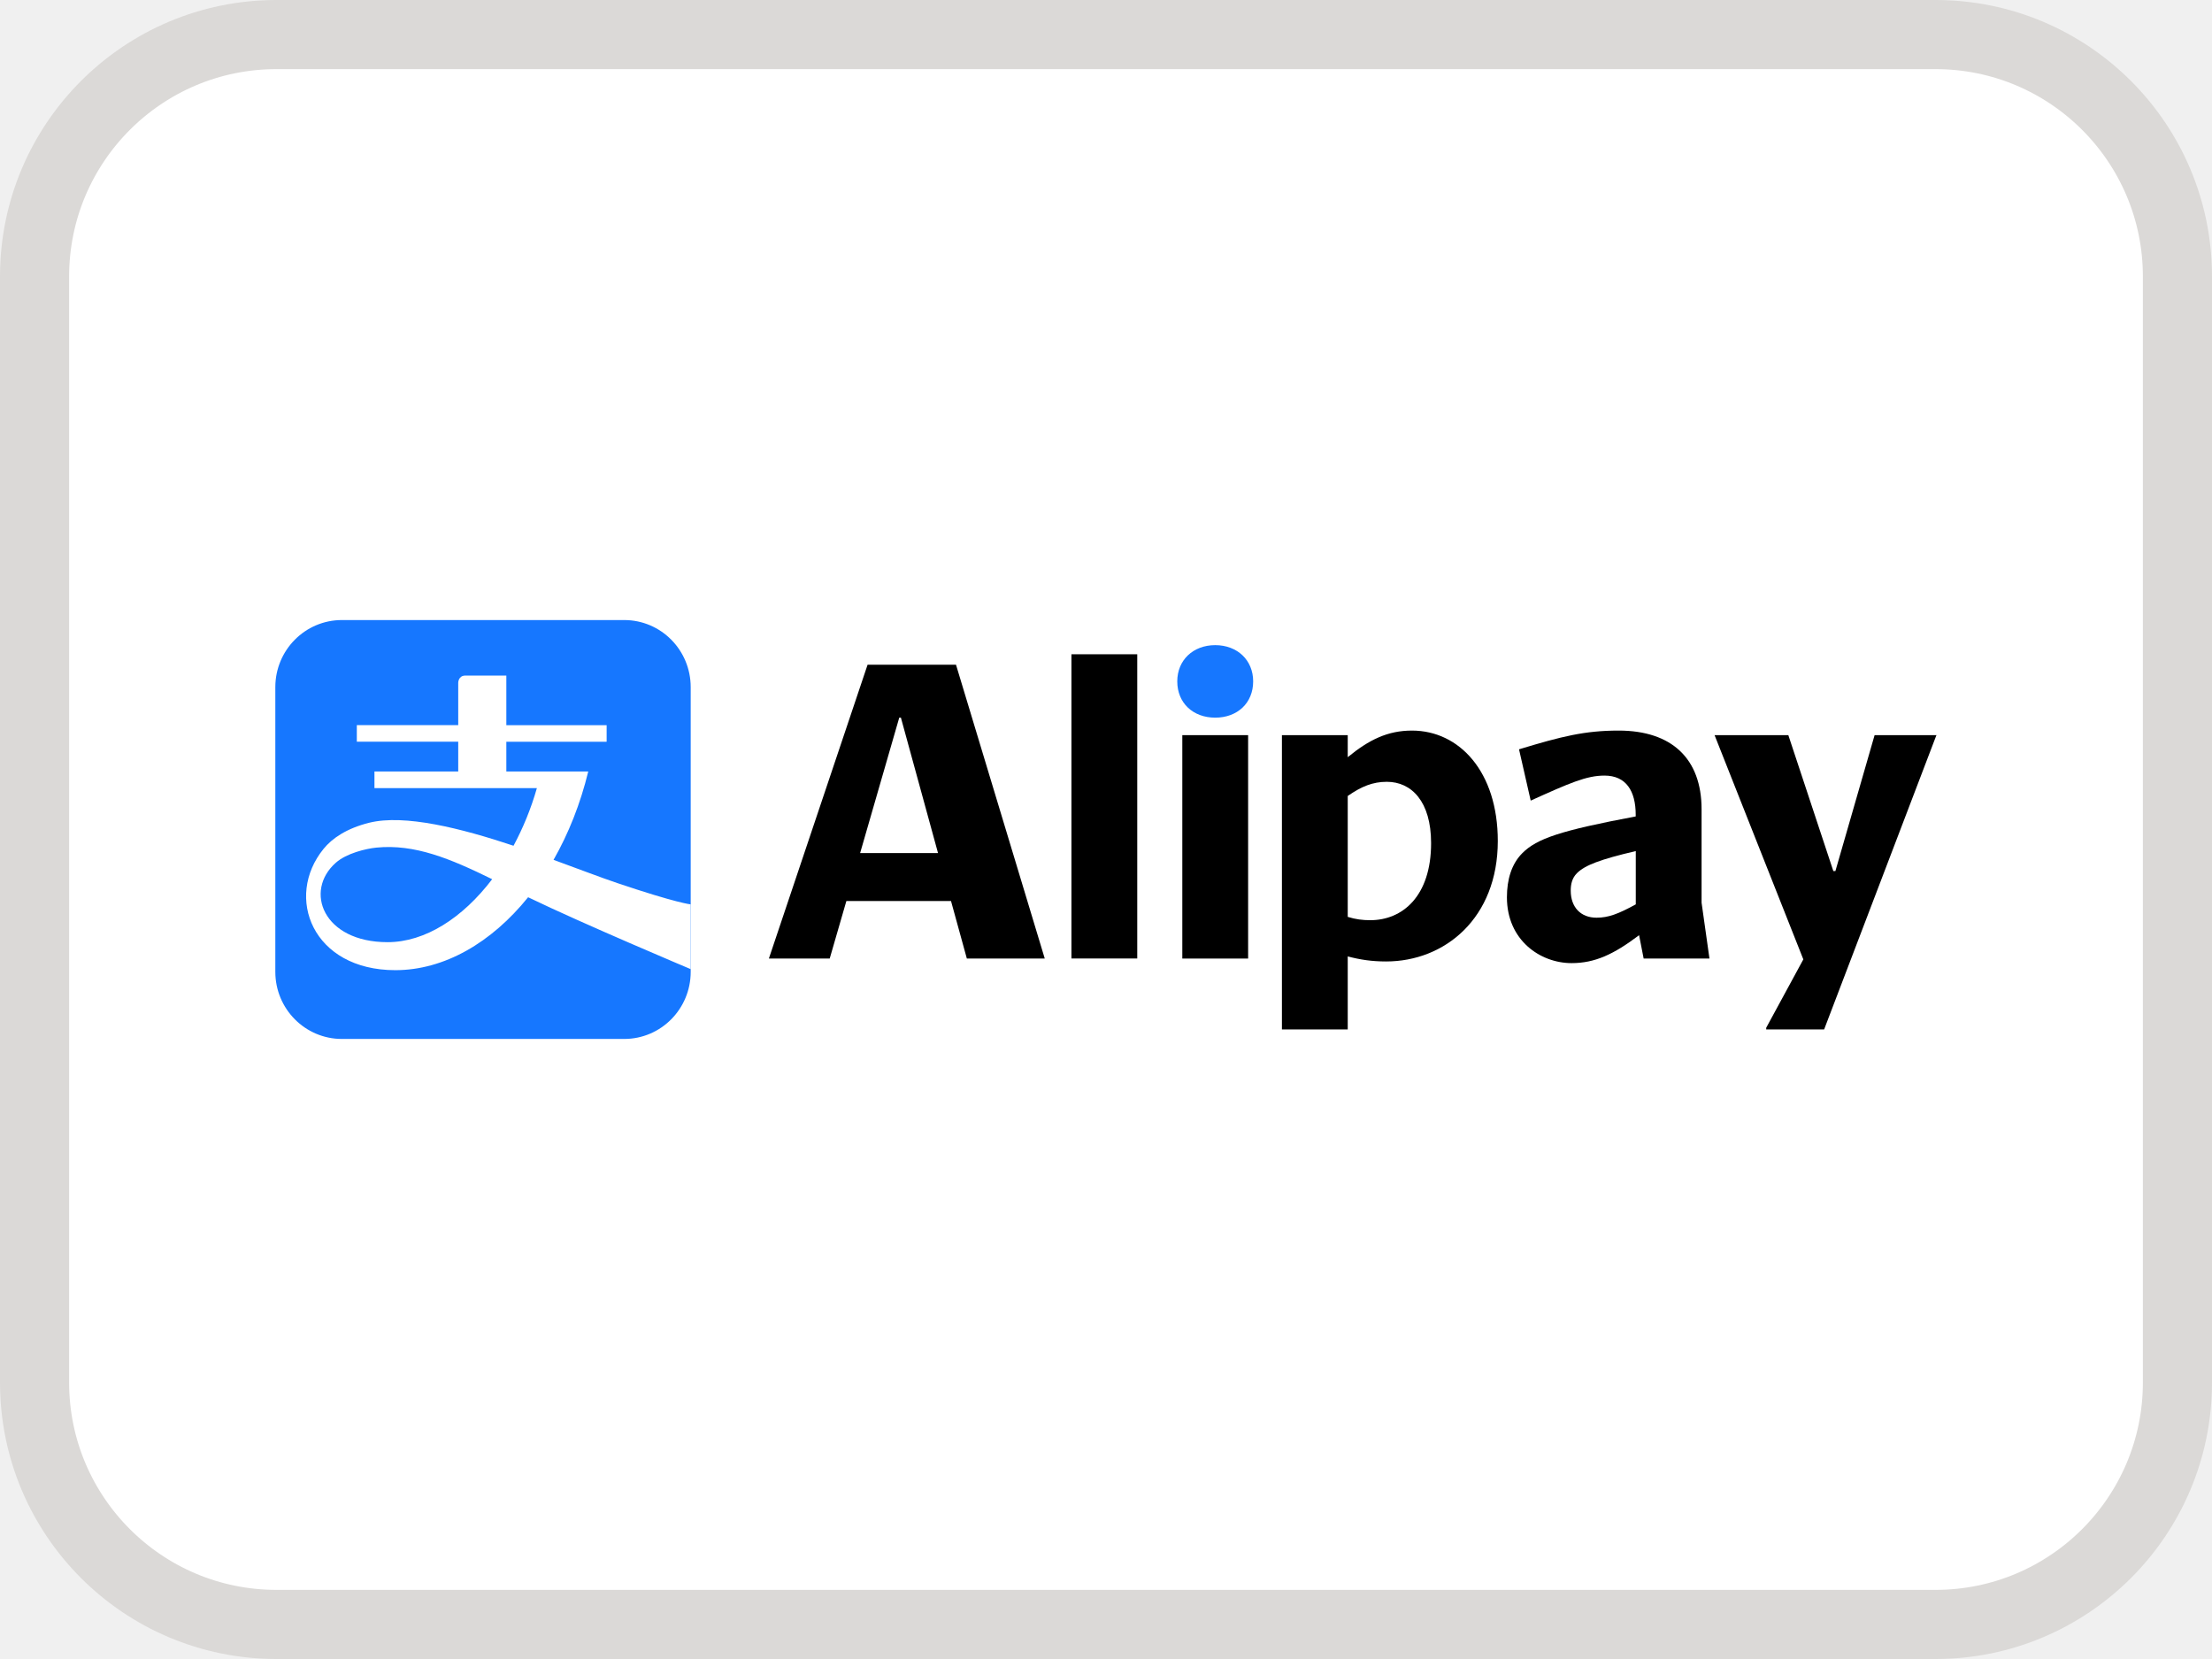
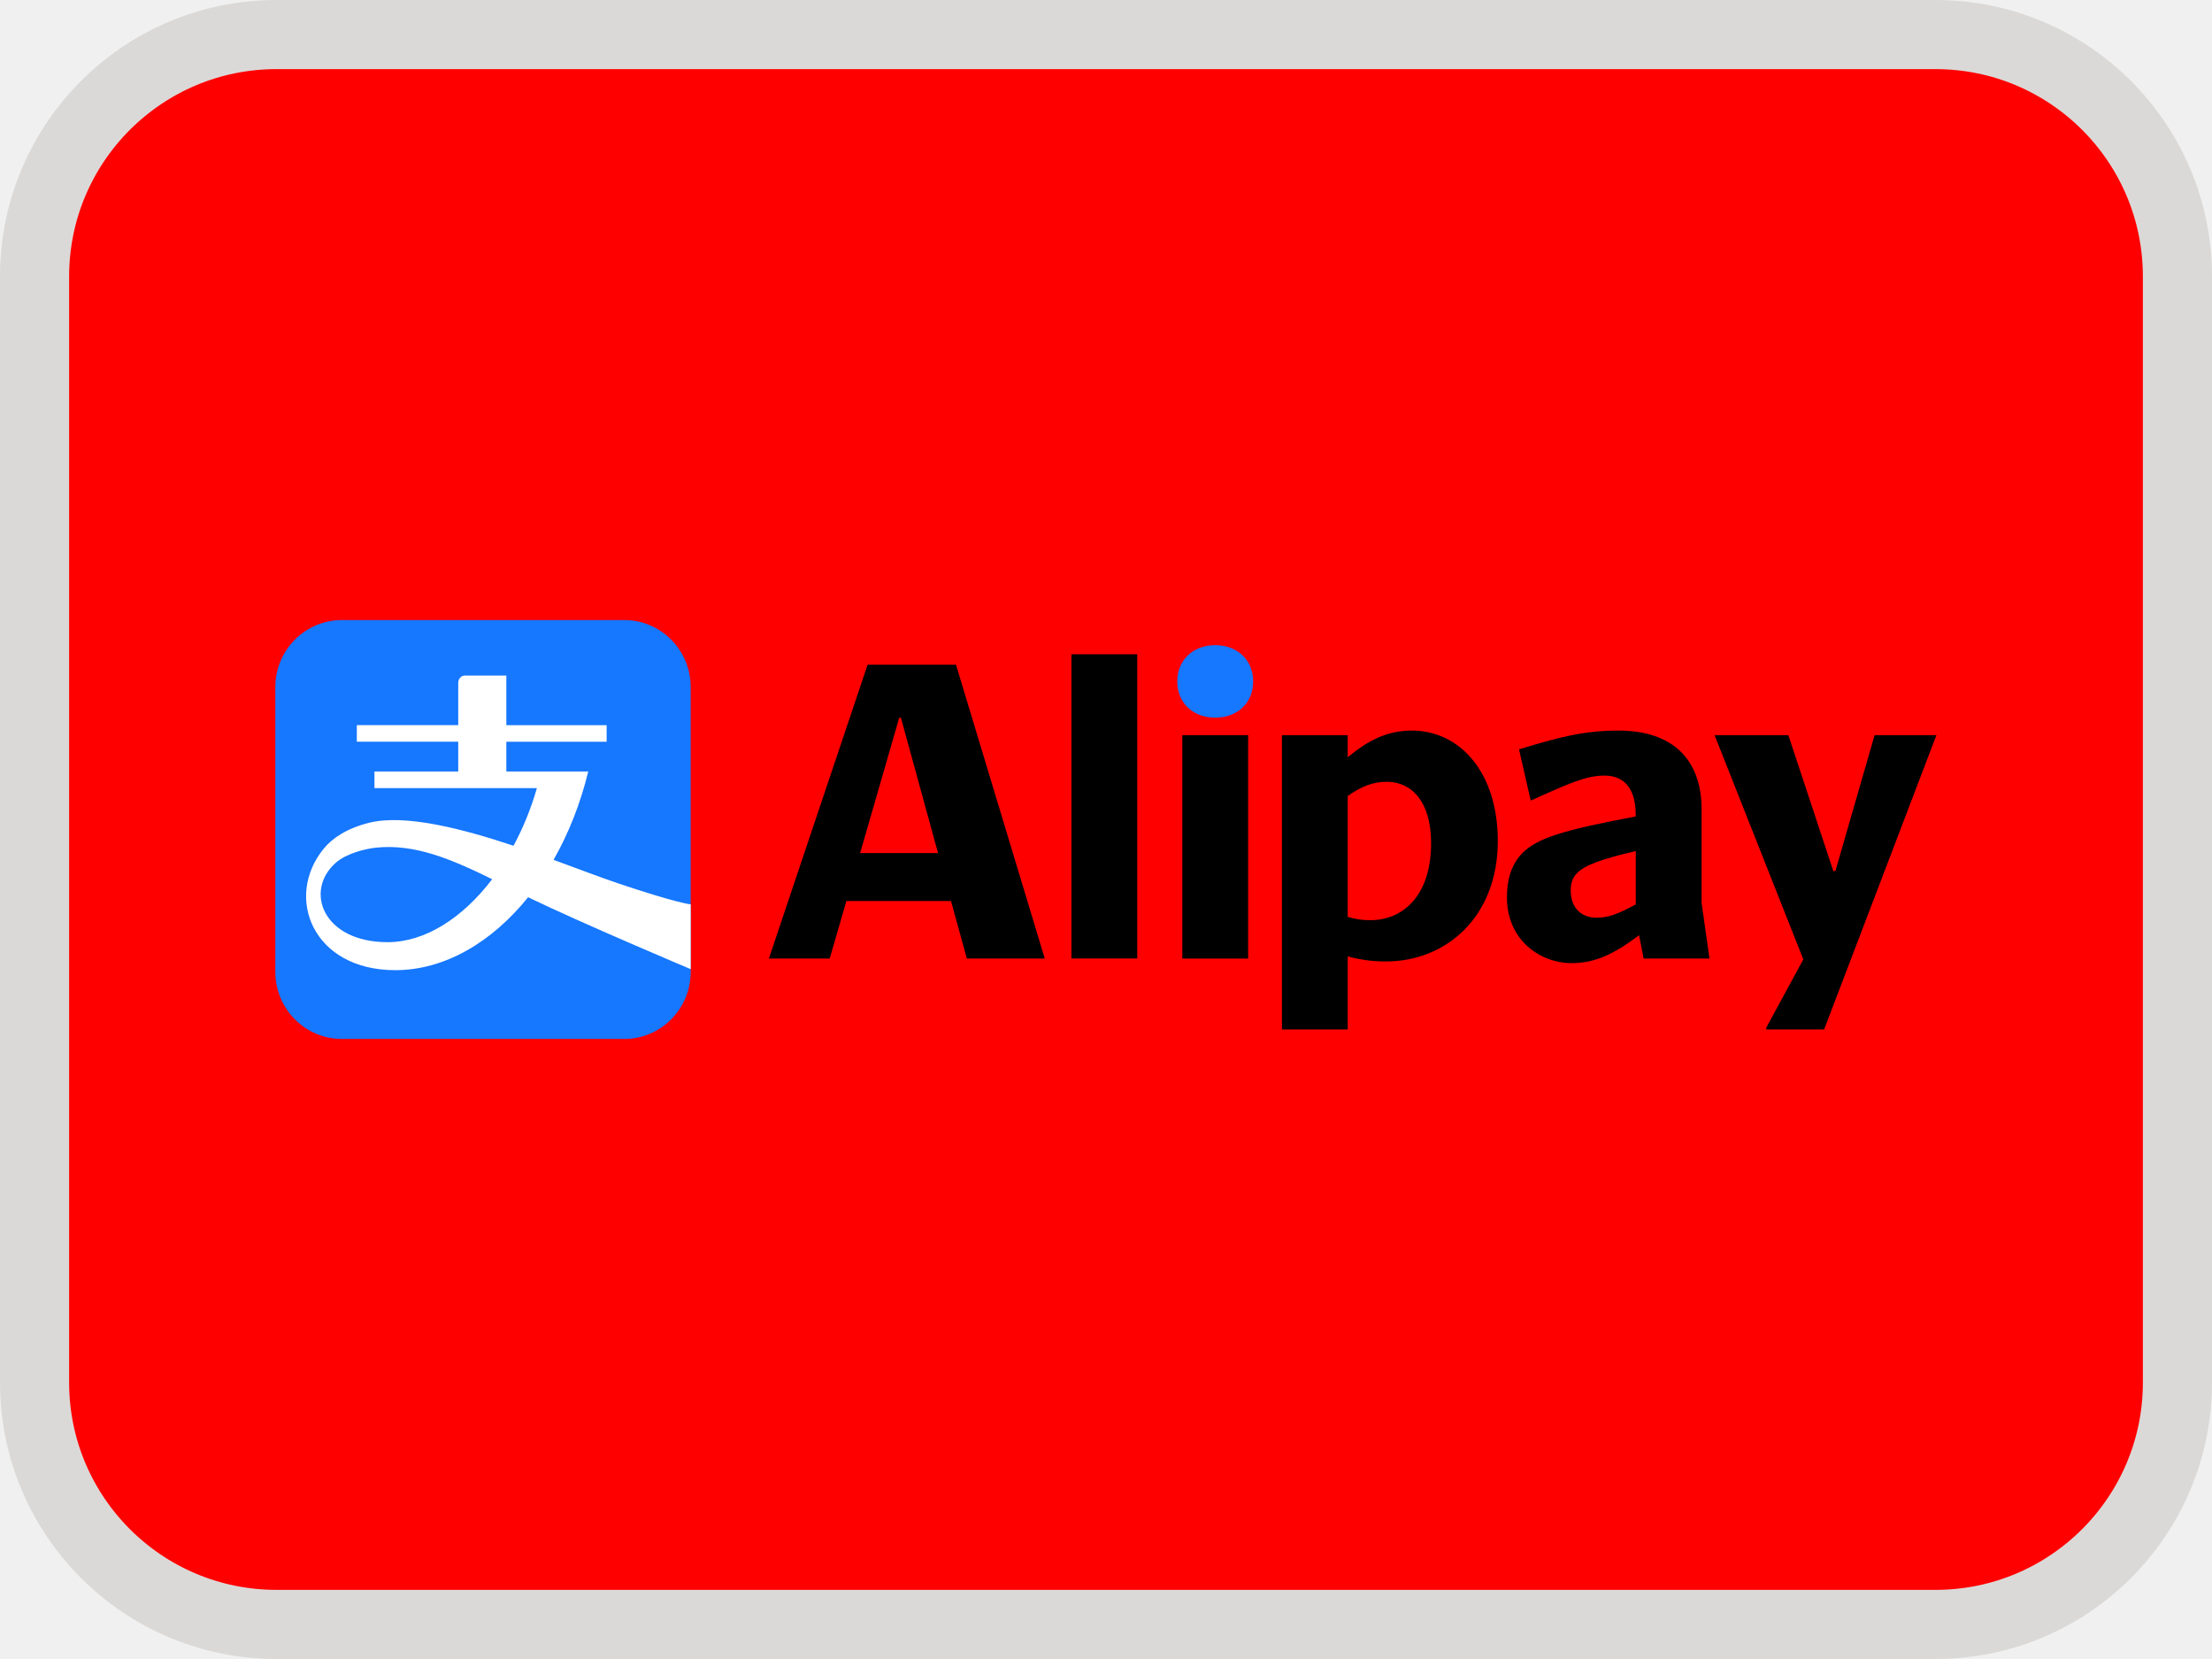
<svg xmlns="http://www.w3.org/2000/svg" width="32" height="24" viewBox="0 0 32 24" fill="none">
-   <rect x="0.5" y="0.5" width="31" height="23" rx="3.5" fill="white" />
+   <rect x="0.5" y="0.5" width="31" height="23" rx="3.5" fill="red" />
  <rect x="0.5" y="0.5" width="31" height="23" rx="3.5" stroke="#DBD9D7" />
  <path d="M9.03 8.97H4.946C4.414 8.97 3.983 9.405 3.983 9.941V14.059C3.983 14.595 4.414 15.03 4.946 15.03H9.03C9.562 15.03 9.992 14.595 9.992 14.059V9.941C9.992 9.404 9.562 8.97 9.03 8.97Z" fill="#1677FF" />
  <path d="M8.93 12.775C8.69 12.694 8.367 12.57 8.008 12.439C8.224 12.06 8.396 11.629 8.51 11.161H7.325V10.731H8.776V10.491H7.325V9.773H6.733C6.629 9.773 6.629 9.877 6.629 9.877V10.49H5.162V10.73H6.629V11.161H5.417V11.401H7.767C7.682 11.699 7.566 11.98 7.429 12.235C6.667 11.981 5.853 11.776 5.342 11.902C5.015 11.983 4.804 12.128 4.681 12.28C4.113 12.977 4.52 14.035 5.719 14.035C6.428 14.035 7.111 13.636 7.64 12.98C8.429 13.362 9.992 14.02 9.992 14.02V13.083C9.992 13.083 9.796 13.067 8.93 12.775ZM5.607 13.63C4.672 13.63 4.396 12.888 4.858 12.481C5.012 12.344 5.294 12.277 5.444 12.262C5.999 12.207 6.513 12.421 7.12 12.719C6.693 13.28 6.15 13.63 5.607 13.63Z" fill="white" />
  <path d="M17.031 9.857C17.031 10.171 17.26 10.382 17.58 10.382C17.9 10.382 18.129 10.171 18.129 9.857C18.129 9.55 17.9 9.333 17.58 9.333C17.26 9.333 17.031 9.55 17.031 9.857Z" fill="#1677FF" />
  <path d="M16.452 9.465H15.5V13.866H16.452V9.465Z" fill="black" />
  <path d="M13.83 9.616H12.551L11.123 13.867H12.003L12.244 13.035H13.758L13.987 13.867H15.114L13.83 9.616ZM12.443 12.341L13.009 10.382H13.033L13.57 12.341H12.443Z" fill="black" />
  <path d="M18.056 10.635H17.104V13.867H18.056V10.635Z" fill="black" />
  <path d="M28.011 10.641L28.017 10.635H27.119L26.552 12.601H26.522L25.871 10.635H24.804L26.088 13.879L25.551 14.868V14.892H26.389L28.011 10.641Z" fill="black" />
  <path d="M20.426 10.569C20.076 10.569 19.805 10.701 19.497 10.954V10.635H18.545V14.892H19.497V13.836C19.678 13.884 19.847 13.909 20.052 13.909C20.902 13.909 21.668 13.282 21.668 12.166C21.668 11.166 21.113 10.569 20.426 10.569ZM19.823 13.312C19.714 13.312 19.611 13.3 19.497 13.264V11.515C19.696 11.377 19.858 11.31 20.063 11.31C20.419 11.31 20.703 11.594 20.703 12.197C20.703 12.968 20.287 13.312 19.823 13.312Z" fill="black" />
  <path d="M24.616 13.059V11.708C24.616 10.973 24.182 10.569 23.416 10.569C22.928 10.569 22.59 10.653 21.975 10.84L22.144 11.582C22.704 11.329 22.951 11.22 23.211 11.22C23.524 11.22 23.663 11.443 23.663 11.787V11.811C22.572 12.016 22.234 12.131 22.023 12.342C21.867 12.498 21.8 12.722 21.8 12.981C21.8 13.602 22.283 13.933 22.735 13.933C23.072 13.933 23.344 13.807 23.712 13.529L23.778 13.867H24.73L24.616 13.059ZM23.664 13.083C23.411 13.222 23.266 13.276 23.097 13.276C22.868 13.276 22.723 13.125 22.723 12.884C22.723 12.794 22.741 12.703 22.814 12.631C22.928 12.517 23.151 12.432 23.664 12.312V13.083Z" fill="black" />
</svg>
